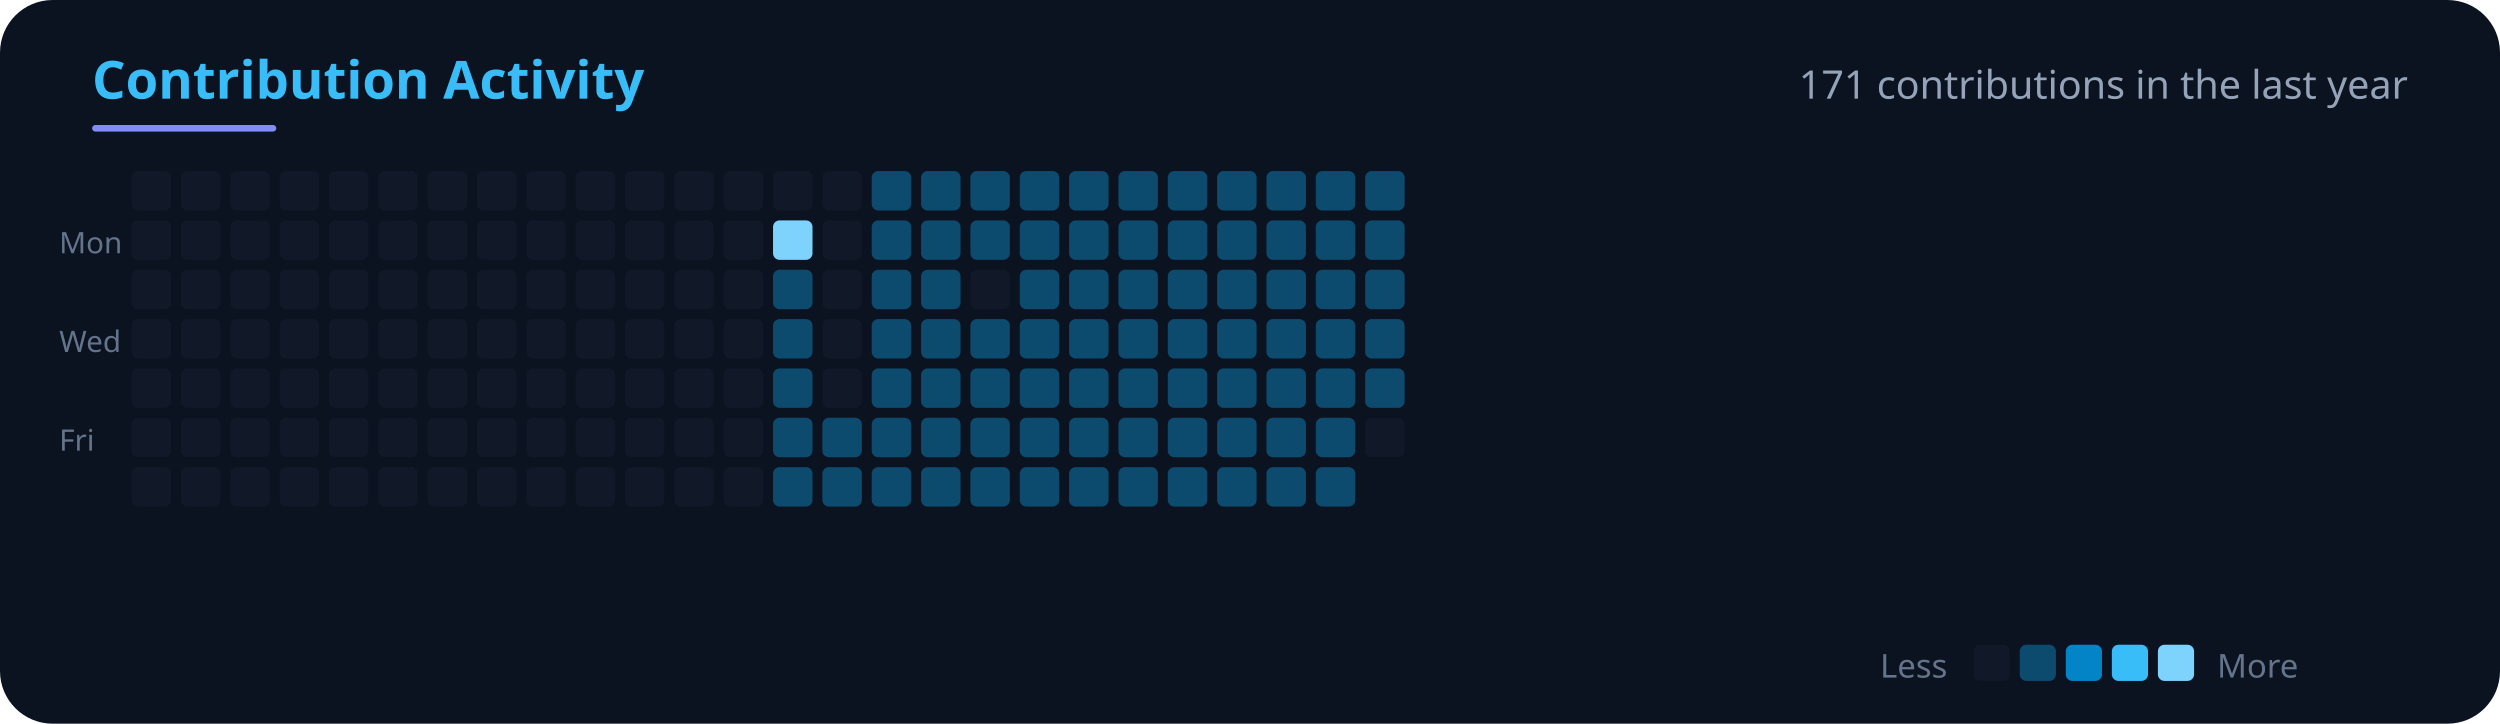
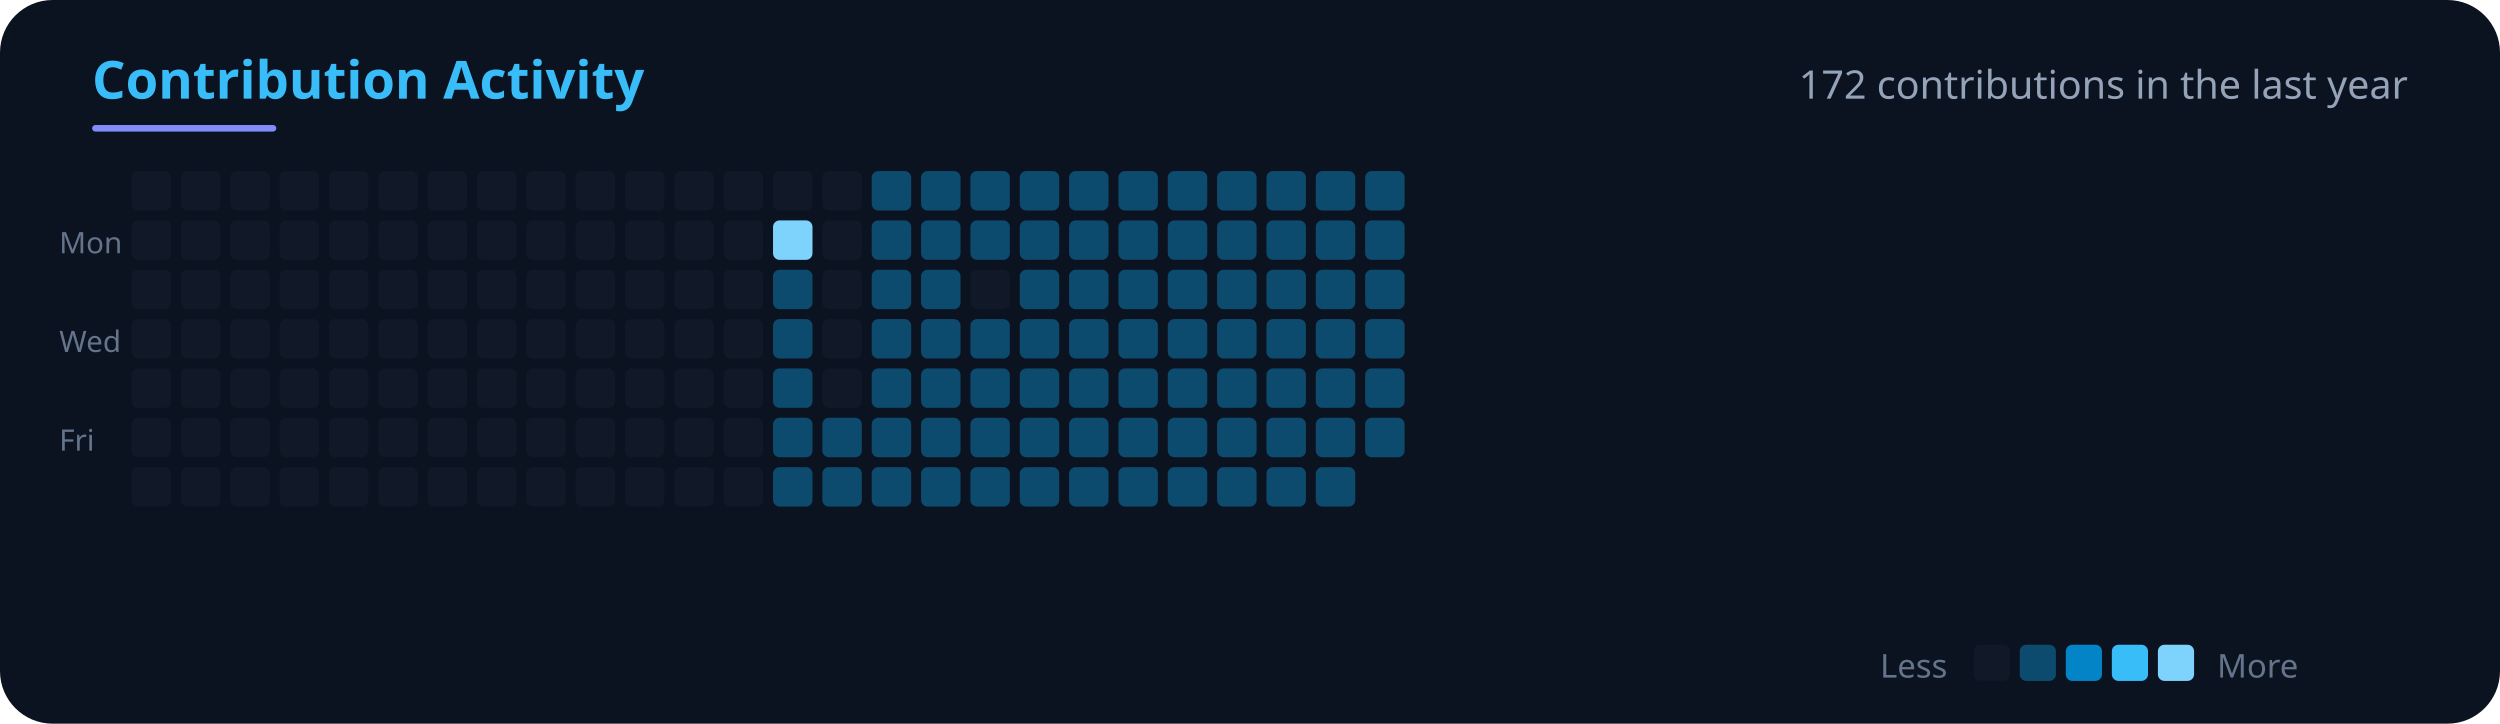
<svg xmlns="http://www.w3.org/2000/svg" width="760" height="220" viewBox="0 0 760 220" role="img">
  <rect width="100%" height="100%" rx="16" fill="#0B1220" />
  <text x="28" y="30" fill="#38BDF8" font-family="Segoe UI, Ubuntu, sans-serif" font-size="16" font-weight="700">Contribution Activity</text>
-   <text x="732" y="30" text-anchor="end" fill="#94A3B8" font-family="Segoe UI, Ubuntu, sans-serif" font-size="12">171 contributions in the last year</text>
+   <text x="732" y="30" text-anchor="end" fill="#94A3B8" font-family="Segoe UI, Ubuntu, sans-serif" font-size="12">172 contributions in the last year</text>
  <rect x="28" y="38" width="56" height="2" rx="1" fill="#818CF8" />
  <text x="18" y="77" fill="#64748B" font-family="Segoe UI, Ubuntu, sans-serif" font-size="9">Mon</text>
  <text x="18" y="107" fill="#64748B" font-family="Segoe UI, Ubuntu, sans-serif" font-size="9">Wed</text>
  <text x="18" y="137" fill="#64748B" font-family="Segoe UI, Ubuntu, sans-serif" font-size="9">Fri</text>
  <rect x="40" y="52" width="12" height="12" rx="2" fill="#111827" />
  <rect x="40" y="67" width="12" height="12" rx="2" fill="#111827" />
  <rect x="40" y="82" width="12" height="12" rx="2" fill="#111827" />
  <rect x="40" y="97" width="12" height="12" rx="2" fill="#111827" />
  <rect x="40" y="112" width="12" height="12" rx="2" fill="#111827" />
  <rect x="40" y="127" width="12" height="12" rx="2" fill="#111827" />
  <rect x="40" y="142" width="12" height="12" rx="2" fill="#111827" />
  <rect x="55" y="52" width="12" height="12" rx="2" fill="#111827" />
  <rect x="55" y="67" width="12" height="12" rx="2" fill="#111827" />
  <rect x="55" y="82" width="12" height="12" rx="2" fill="#111827" />
  <rect x="55" y="97" width="12" height="12" rx="2" fill="#111827" />
  <rect x="55" y="112" width="12" height="12" rx="2" fill="#111827" />
  <rect x="55" y="127" width="12" height="12" rx="2" fill="#111827" />
  <rect x="55" y="142" width="12" height="12" rx="2" fill="#111827" />
  <rect x="70" y="52" width="12" height="12" rx="2" fill="#111827" />
  <rect x="70" y="67" width="12" height="12" rx="2" fill="#111827" />
  <rect x="70" y="82" width="12" height="12" rx="2" fill="#111827" />
  <rect x="70" y="97" width="12" height="12" rx="2" fill="#111827" />
  <rect x="70" y="112" width="12" height="12" rx="2" fill="#111827" />
  <rect x="70" y="127" width="12" height="12" rx="2" fill="#111827" />
  <rect x="70" y="142" width="12" height="12" rx="2" fill="#111827" />
  <rect x="85" y="52" width="12" height="12" rx="2" fill="#111827" />
  <rect x="85" y="67" width="12" height="12" rx="2" fill="#111827" />
  <rect x="85" y="82" width="12" height="12" rx="2" fill="#111827" />
  <rect x="85" y="97" width="12" height="12" rx="2" fill="#111827" />
  <rect x="85" y="112" width="12" height="12" rx="2" fill="#111827" />
  <rect x="85" y="127" width="12" height="12" rx="2" fill="#111827" />
  <rect x="85" y="142" width="12" height="12" rx="2" fill="#111827" />
  <rect x="100" y="52" width="12" height="12" rx="2" fill="#111827" />
  <rect x="100" y="67" width="12" height="12" rx="2" fill="#111827" />
  <rect x="100" y="82" width="12" height="12" rx="2" fill="#111827" />
  <rect x="100" y="97" width="12" height="12" rx="2" fill="#111827" />
  <rect x="100" y="112" width="12" height="12" rx="2" fill="#111827" />
  <rect x="100" y="127" width="12" height="12" rx="2" fill="#111827" />
  <rect x="100" y="142" width="12" height="12" rx="2" fill="#111827" />
  <rect x="115" y="52" width="12" height="12" rx="2" fill="#111827" />
  <rect x="115" y="67" width="12" height="12" rx="2" fill="#111827" />
  <rect x="115" y="82" width="12" height="12" rx="2" fill="#111827" />
  <rect x="115" y="97" width="12" height="12" rx="2" fill="#111827" />
  <rect x="115" y="112" width="12" height="12" rx="2" fill="#111827" />
  <rect x="115" y="127" width="12" height="12" rx="2" fill="#111827" />
  <rect x="115" y="142" width="12" height="12" rx="2" fill="#111827" />
  <rect x="130" y="52" width="12" height="12" rx="2" fill="#111827" />
  <rect x="130" y="67" width="12" height="12" rx="2" fill="#111827" />
  <rect x="130" y="82" width="12" height="12" rx="2" fill="#111827" />
  <rect x="130" y="97" width="12" height="12" rx="2" fill="#111827" />
  <rect x="130" y="112" width="12" height="12" rx="2" fill="#111827" />
  <rect x="130" y="127" width="12" height="12" rx="2" fill="#111827" />
  <rect x="130" y="142" width="12" height="12" rx="2" fill="#111827" />
  <rect x="145" y="52" width="12" height="12" rx="2" fill="#111827" />
  <rect x="145" y="67" width="12" height="12" rx="2" fill="#111827" />
  <rect x="145" y="82" width="12" height="12" rx="2" fill="#111827" />
  <rect x="145" y="97" width="12" height="12" rx="2" fill="#111827" />
  <rect x="145" y="112" width="12" height="12" rx="2" fill="#111827" />
  <rect x="145" y="127" width="12" height="12" rx="2" fill="#111827" />
  <rect x="145" y="142" width="12" height="12" rx="2" fill="#111827" />
  <rect x="160" y="52" width="12" height="12" rx="2" fill="#111827" />
  <rect x="160" y="67" width="12" height="12" rx="2" fill="#111827" />
  <rect x="160" y="82" width="12" height="12" rx="2" fill="#111827" />
  <rect x="160" y="97" width="12" height="12" rx="2" fill="#111827" />
  <rect x="160" y="112" width="12" height="12" rx="2" fill="#111827" />
  <rect x="160" y="127" width="12" height="12" rx="2" fill="#111827" />
  <rect x="160" y="142" width="12" height="12" rx="2" fill="#111827" />
  <rect x="175" y="52" width="12" height="12" rx="2" fill="#111827" />
  <rect x="175" y="67" width="12" height="12" rx="2" fill="#111827" />
  <rect x="175" y="82" width="12" height="12" rx="2" fill="#111827" />
  <rect x="175" y="97" width="12" height="12" rx="2" fill="#111827" />
  <rect x="175" y="112" width="12" height="12" rx="2" fill="#111827" />
  <rect x="175" y="127" width="12" height="12" rx="2" fill="#111827" />
  <rect x="175" y="142" width="12" height="12" rx="2" fill="#111827" />
  <rect x="190" y="52" width="12" height="12" rx="2" fill="#111827" />
  <rect x="190" y="67" width="12" height="12" rx="2" fill="#111827" />
  <rect x="190" y="82" width="12" height="12" rx="2" fill="#111827" />
  <rect x="190" y="97" width="12" height="12" rx="2" fill="#111827" />
  <rect x="190" y="112" width="12" height="12" rx="2" fill="#111827" />
  <rect x="190" y="127" width="12" height="12" rx="2" fill="#111827" />
  <rect x="190" y="142" width="12" height="12" rx="2" fill="#111827" />
  <rect x="205" y="52" width="12" height="12" rx="2" fill="#111827" />
  <rect x="205" y="67" width="12" height="12" rx="2" fill="#111827" />
  <rect x="205" y="82" width="12" height="12" rx="2" fill="#111827" />
  <rect x="205" y="97" width="12" height="12" rx="2" fill="#111827" />
  <rect x="205" y="112" width="12" height="12" rx="2" fill="#111827" />
  <rect x="205" y="127" width="12" height="12" rx="2" fill="#111827" />
  <rect x="205" y="142" width="12" height="12" rx="2" fill="#111827" />
  <rect x="220" y="52" width="12" height="12" rx="2" fill="#111827" />
  <rect x="220" y="67" width="12" height="12" rx="2" fill="#111827" />
  <rect x="220" y="82" width="12" height="12" rx="2" fill="#111827" />
  <rect x="220" y="97" width="12" height="12" rx="2" fill="#111827" />
  <rect x="220" y="112" width="12" height="12" rx="2" fill="#111827" />
  <rect x="220" y="127" width="12" height="12" rx="2" fill="#111827" />
  <rect x="220" y="142" width="12" height="12" rx="2" fill="#111827" />
  <rect x="235" y="52" width="12" height="12" rx="2" fill="#111827" />
  <rect x="235" y="67" width="12" height="12" rx="2" fill="#7DD3FC" />
  <rect x="235" y="82" width="12" height="12" rx="2" fill="#0C4A6E" />
  <rect x="235" y="97" width="12" height="12" rx="2" fill="#0C4A6E" />
  <rect x="235" y="112" width="12" height="12" rx="2" fill="#0C4A6E" />
  <rect x="235" y="127" width="12" height="12" rx="2" fill="#0C4A6E" />
  <rect x="235" y="142" width="12" height="12" rx="2" fill="#0C4A6E" />
  <rect x="250" y="52" width="12" height="12" rx="2" fill="#111827" />
  <rect x="250" y="67" width="12" height="12" rx="2" fill="#111827" />
  <rect x="250" y="82" width="12" height="12" rx="2" fill="#111827" />
  <rect x="250" y="97" width="12" height="12" rx="2" fill="#111827" />
  <rect x="250" y="112" width="12" height="12" rx="2" fill="#111827" />
  <rect x="250" y="127" width="12" height="12" rx="2" fill="#0C4A6E" />
  <rect x="250" y="142" width="12" height="12" rx="2" fill="#0C4A6E" />
  <rect x="265" y="52" width="12" height="12" rx="2" fill="#0C4A6E" />
  <rect x="265" y="67" width="12" height="12" rx="2" fill="#0C4A6E" />
  <rect x="265" y="82" width="12" height="12" rx="2" fill="#0C4A6E" />
  <rect x="265" y="97" width="12" height="12" rx="2" fill="#0C4A6E" />
  <rect x="265" y="112" width="12" height="12" rx="2" fill="#0C4A6E" />
  <rect x="265" y="127" width="12" height="12" rx="2" fill="#0C4A6E" />
  <rect x="265" y="142" width="12" height="12" rx="2" fill="#0C4A6E" />
  <rect x="280" y="52" width="12" height="12" rx="2" fill="#0C4A6E" />
  <rect x="280" y="67" width="12" height="12" rx="2" fill="#0C4A6E" />
  <rect x="280" y="82" width="12" height="12" rx="2" fill="#0C4A6E" />
  <rect x="280" y="97" width="12" height="12" rx="2" fill="#0C4A6E" />
  <rect x="280" y="112" width="12" height="12" rx="2" fill="#0C4A6E" />
  <rect x="280" y="127" width="12" height="12" rx="2" fill="#0C4A6E" />
  <rect x="280" y="142" width="12" height="12" rx="2" fill="#0C4A6E" />
  <rect x="295" y="52" width="12" height="12" rx="2" fill="#0C4A6E" />
  <rect x="295" y="67" width="12" height="12" rx="2" fill="#0C4A6E" />
  <rect x="295" y="82" width="12" height="12" rx="2" fill="#111827" />
  <rect x="295" y="97" width="12" height="12" rx="2" fill="#0C4A6E" />
  <rect x="295" y="112" width="12" height="12" rx="2" fill="#0C4A6E" />
  <rect x="295" y="127" width="12" height="12" rx="2" fill="#0C4A6E" />
  <rect x="295" y="142" width="12" height="12" rx="2" fill="#0C4A6E" />
  <rect x="310" y="52" width="12" height="12" rx="2" fill="#0C4A6E" />
  <rect x="310" y="67" width="12" height="12" rx="2" fill="#0C4A6E" />
  <rect x="310" y="82" width="12" height="12" rx="2" fill="#0C4A6E" />
  <rect x="310" y="97" width="12" height="12" rx="2" fill="#0C4A6E" />
  <rect x="310" y="112" width="12" height="12" rx="2" fill="#0C4A6E" />
  <rect x="310" y="127" width="12" height="12" rx="2" fill="#0C4A6E" />
  <rect x="310" y="142" width="12" height="12" rx="2" fill="#0C4A6E" />
  <rect x="325" y="52" width="12" height="12" rx="2" fill="#0C4A6E" />
  <rect x="325" y="67" width="12" height="12" rx="2" fill="#0C4A6E" />
  <rect x="325" y="82" width="12" height="12" rx="2" fill="#0C4A6E" />
  <rect x="325" y="97" width="12" height="12" rx="2" fill="#0C4A6E" />
  <rect x="325" y="112" width="12" height="12" rx="2" fill="#0C4A6E" />
  <rect x="325" y="127" width="12" height="12" rx="2" fill="#0C4A6E" />
  <rect x="325" y="142" width="12" height="12" rx="2" fill="#0C4A6E" />
  <rect x="340" y="52" width="12" height="12" rx="2" fill="#0C4A6E" />
  <rect x="340" y="67" width="12" height="12" rx="2" fill="#0C4A6E" />
  <rect x="340" y="82" width="12" height="12" rx="2" fill="#0C4A6E" />
  <rect x="340" y="97" width="12" height="12" rx="2" fill="#0C4A6E" />
  <rect x="340" y="112" width="12" height="12" rx="2" fill="#0C4A6E" />
  <rect x="340" y="127" width="12" height="12" rx="2" fill="#0C4A6E" />
  <rect x="340" y="142" width="12" height="12" rx="2" fill="#0C4A6E" />
  <rect x="355" y="52" width="12" height="12" rx="2" fill="#0C4A6E" />
  <rect x="355" y="67" width="12" height="12" rx="2" fill="#0C4A6E" />
  <rect x="355" y="82" width="12" height="12" rx="2" fill="#0C4A6E" />
  <rect x="355" y="97" width="12" height="12" rx="2" fill="#0C4A6E" />
  <rect x="355" y="112" width="12" height="12" rx="2" fill="#0C4A6E" />
  <rect x="355" y="127" width="12" height="12" rx="2" fill="#0C4A6E" />
  <rect x="355" y="142" width="12" height="12" rx="2" fill="#0C4A6E" />
  <rect x="370" y="52" width="12" height="12" rx="2" fill="#0C4A6E" />
  <rect x="370" y="67" width="12" height="12" rx="2" fill="#0C4A6E" />
  <rect x="370" y="82" width="12" height="12" rx="2" fill="#0C4A6E" />
  <rect x="370" y="97" width="12" height="12" rx="2" fill="#0C4A6E" />
  <rect x="370" y="112" width="12" height="12" rx="2" fill="#0C4A6E" />
  <rect x="370" y="127" width="12" height="12" rx="2" fill="#0C4A6E" />
  <rect x="370" y="142" width="12" height="12" rx="2" fill="#0C4A6E" />
  <rect x="385" y="52" width="12" height="12" rx="2" fill="#0C4A6E" />
  <rect x="385" y="67" width="12" height="12" rx="2" fill="#0C4A6E" />
  <rect x="385" y="82" width="12" height="12" rx="2" fill="#0C4A6E" />
  <rect x="385" y="97" width="12" height="12" rx="2" fill="#0C4A6E" />
  <rect x="385" y="112" width="12" height="12" rx="2" fill="#0C4A6E" />
  <rect x="385" y="127" width="12" height="12" rx="2" fill="#0C4A6E" />
  <rect x="385" y="142" width="12" height="12" rx="2" fill="#0C4A6E" />
  <rect x="400" y="52" width="12" height="12" rx="2" fill="#0C4A6E" />
  <rect x="400" y="67" width="12" height="12" rx="2" fill="#0C4A6E" />
  <rect x="400" y="82" width="12" height="12" rx="2" fill="#0C4A6E" />
  <rect x="400" y="97" width="12" height="12" rx="2" fill="#0C4A6E" />
  <rect x="400" y="112" width="12" height="12" rx="2" fill="#0C4A6E" />
  <rect x="400" y="127" width="12" height="12" rx="2" fill="#0C4A6E" />
  <rect x="400" y="142" width="12" height="12" rx="2" fill="#0C4A6E" />
  <rect x="415" y="52" width="12" height="12" rx="2" fill="#0C4A6E" />
  <rect x="415" y="67" width="12" height="12" rx="2" fill="#0C4A6E" />
  <rect x="415" y="82" width="12" height="12" rx="2" fill="#0C4A6E" />
  <rect x="415" y="97" width="12" height="12" rx="2" fill="#0C4A6E" />
  <rect x="415" y="112" width="12" height="12" rx="2" fill="#0C4A6E" />
-   <rect x="415" y="127" width="12" height="12" rx="2" fill="#111827" />
+   <rect x="415" y="127" width="12" height="12" rx="2" fill="#0C4A6E" />
  <text x="592" y="206" text-anchor="end" fill="#64748B" font-size="10" font-family="Segoe UI, Ubuntu, sans-serif">Less</text>
  <rect x="600" y="196" width="11" height="11" rx="2" fill="#111827" />
  <rect x="614" y="196" width="11" height="11" rx="2" fill="#0C4A6E" />
  <rect x="628" y="196" width="11" height="11" rx="2" fill="#0284C7" />
  <rect x="642" y="196" width="11" height="11" rx="2" fill="#38BDF8" />
  <rect x="656" y="196" width="11" height="11" rx="2" fill="#7DD3FC" />
  <text x="674" y="206" fill="#64748B" font-size="10" font-family="Segoe UI, Ubuntu, sans-serif">More</text>
</svg>
